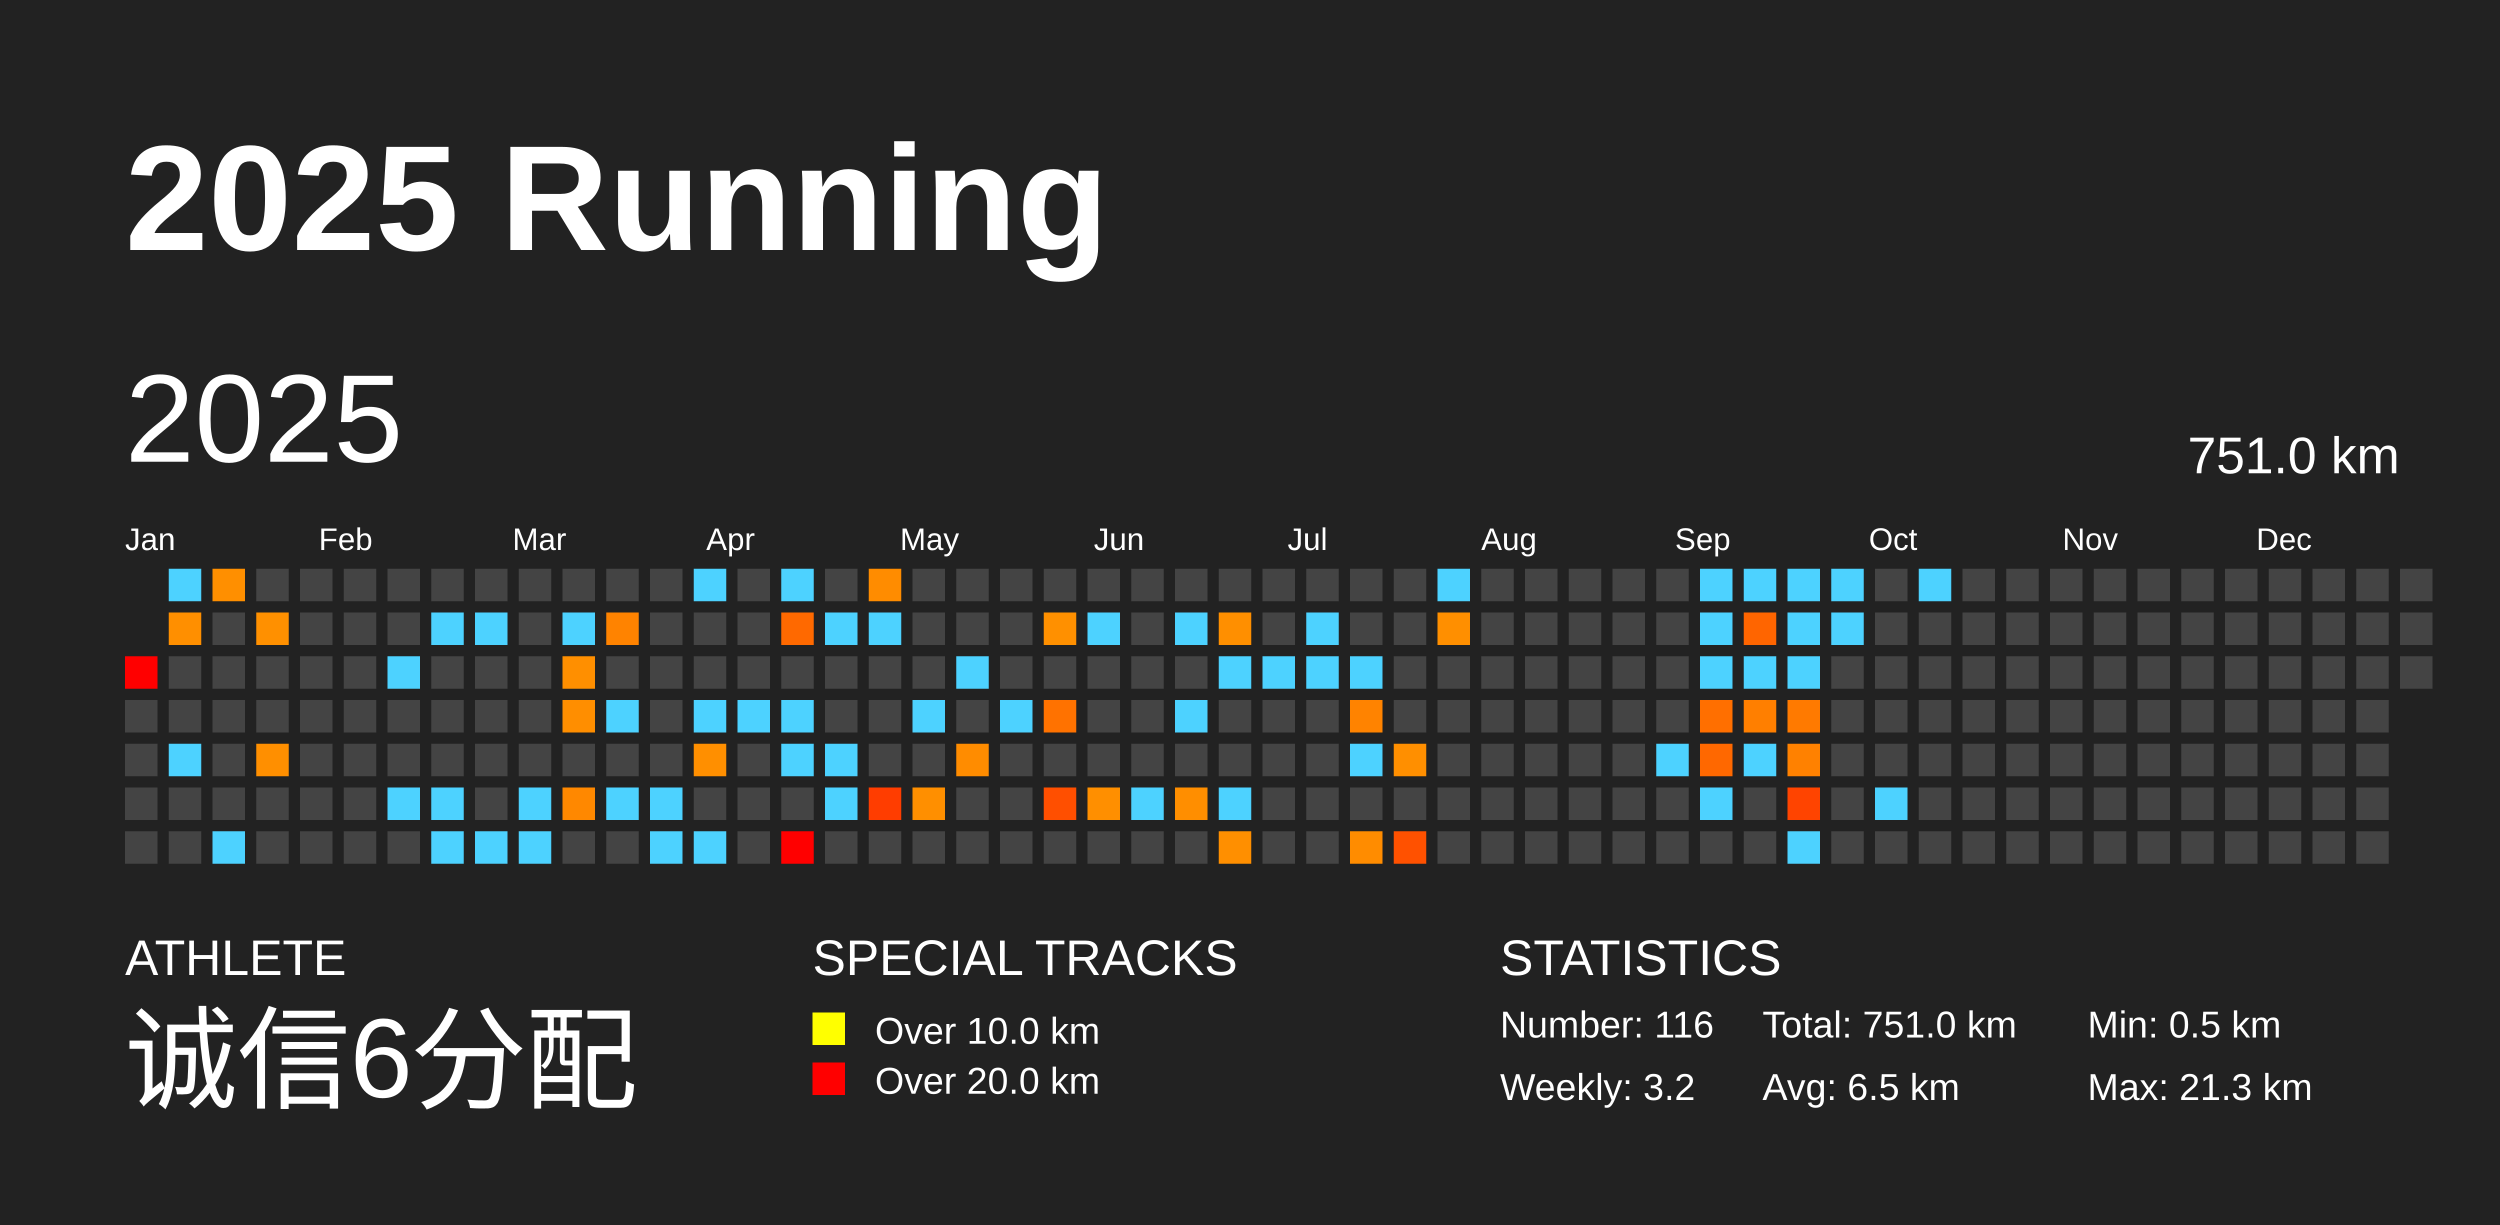
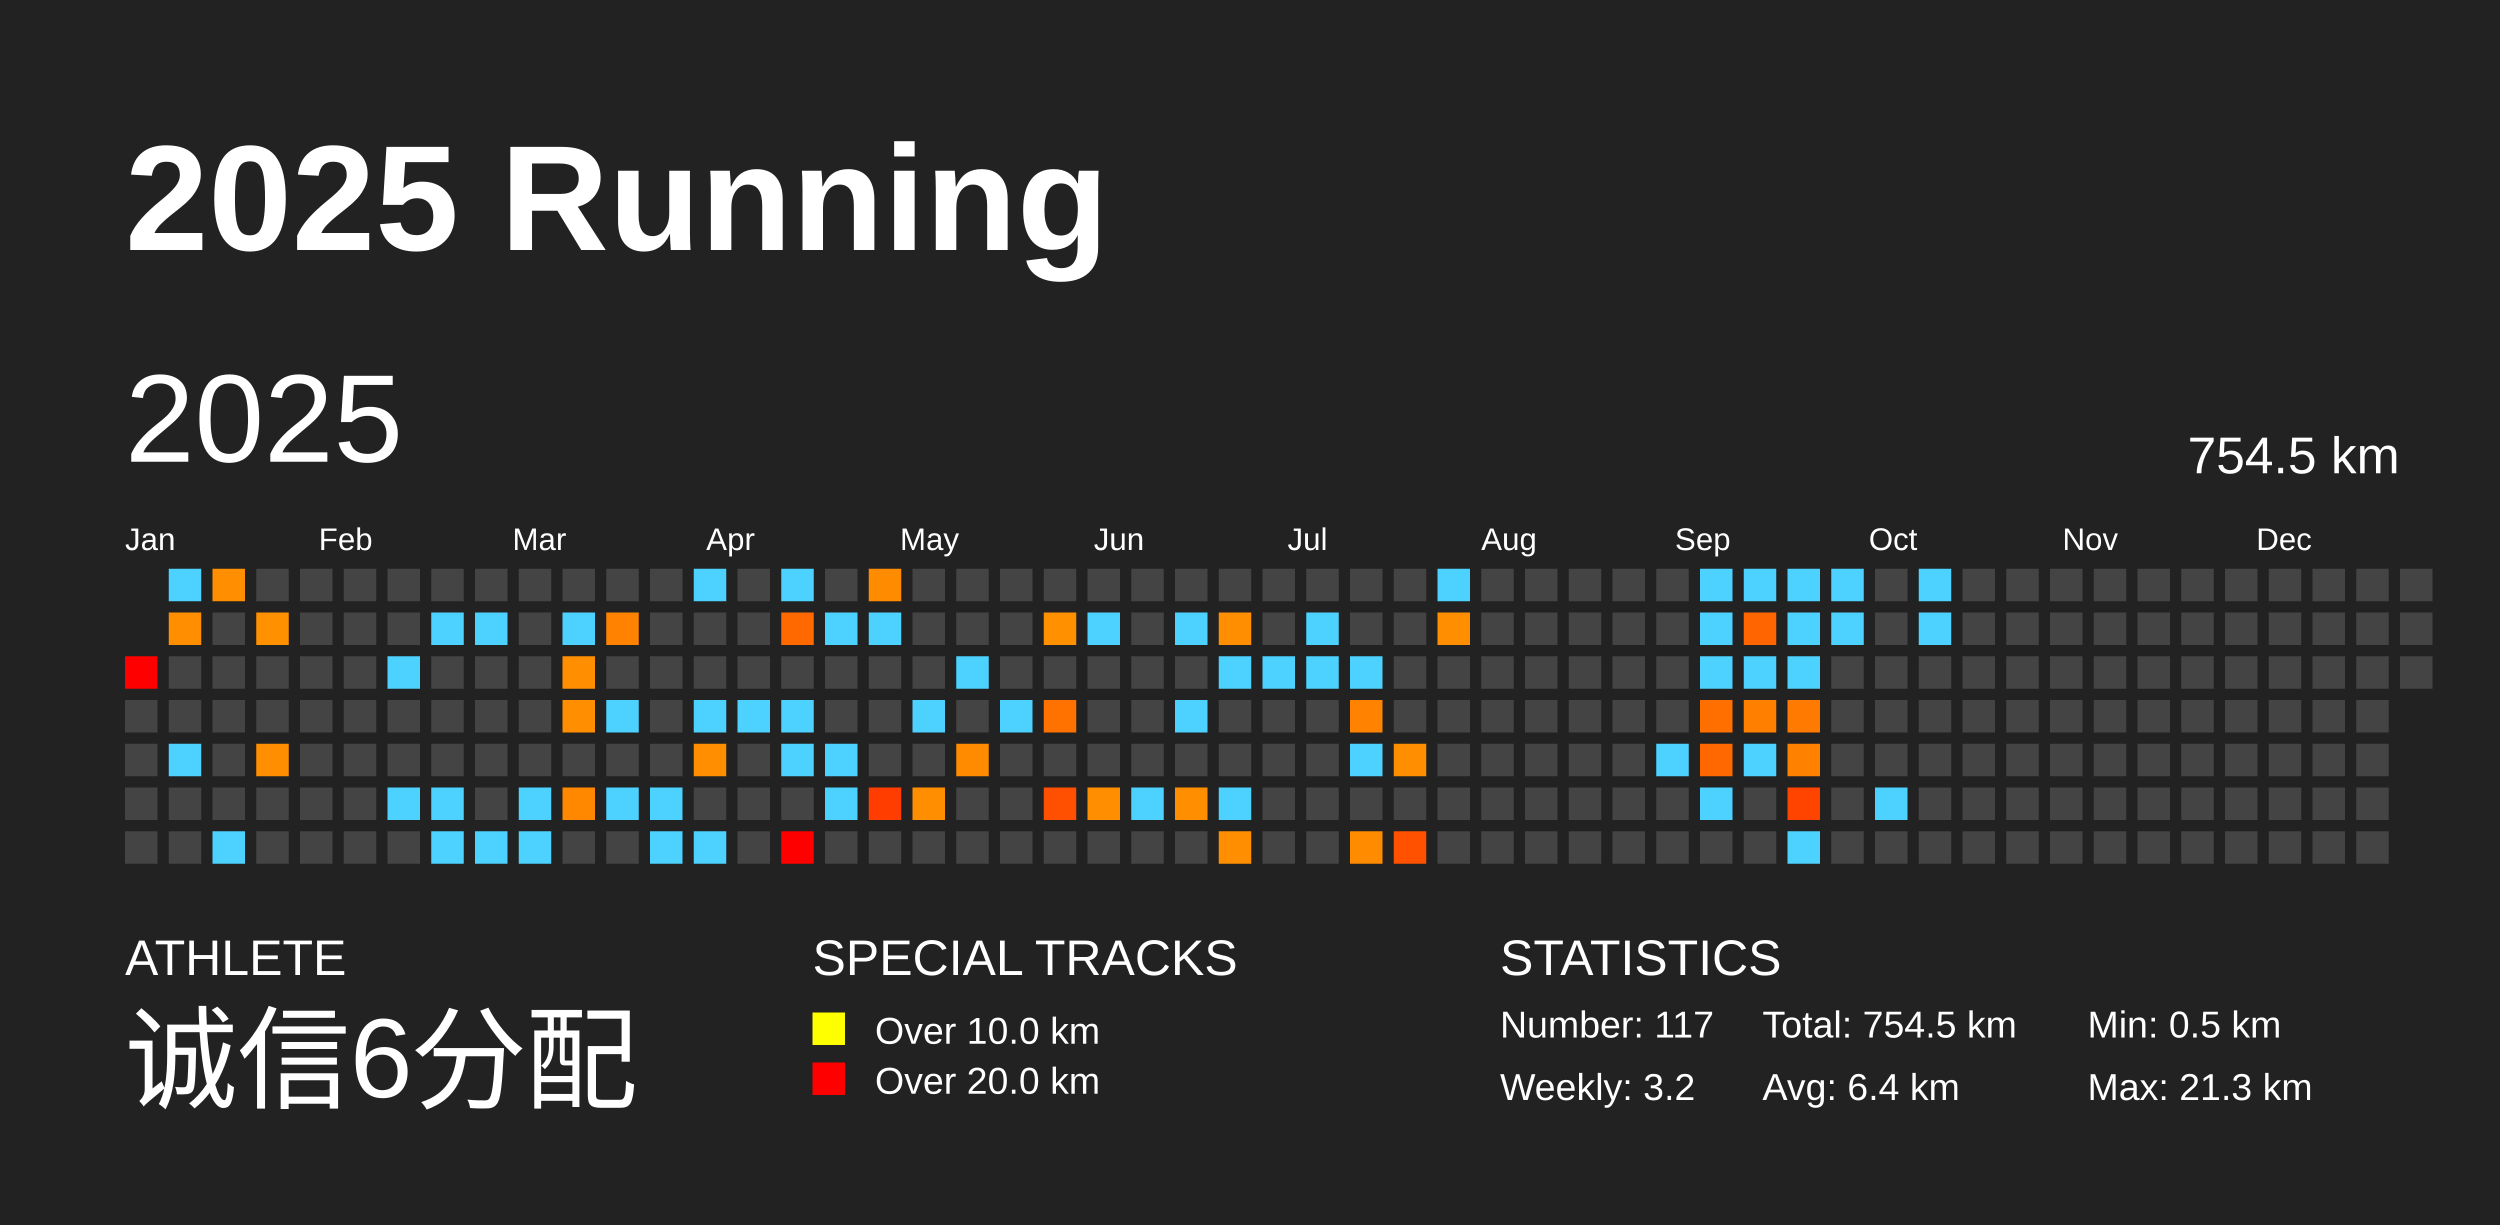
<svg xmlns="http://www.w3.org/2000/svg" baseProfile="full" height="98mm" version="1.1" viewBox="0,0,200,98" width="200mm">
  <defs />
  <rect fill="#222222" height="98" width="200" x="0" y="0" />
  <text fill="#FFFFFF" style="font-size:12px; font-family:Arial; font-weight:bold;" x="10" y="20">2025 Running</text>
  <text fill="#FFFFFF" style="font-size:4px; font-family:Arial" x="10" y="78">ATHLETE</text>
  <text fill="#FFFFFF" style="font-size:9px; font-family:Arial" x="10" y="88">诚信6分配</text>
  <text fill="#FFFFFF" style="font-size:4px; font-family:Arial" x="65" y="78">SPECIAL TRACKS</text>
  <rect fill="yellow" height="2.6" width="2.6" x="65" y="81" />
  <text fill="#FFFFFF" style="font-size:3px; font-family:Arial" x="70" y="83.5">Over 10.0 km</text>
  <rect fill="red" height="2.6" width="2.6" x="65" y="85" />
  <text fill="#FFFFFF" style="font-size:3px; font-family:Arial" x="70" y="87.5">Over 20.0 km</text>
  <text fill="#FFFFFF" style="font-size:4px; font-family:Arial" x="120" y="78">STATISTICS</text>
-   <text fill="#FFFFFF" style="font-size:3px; font-family:Arial" x="120" y="83">Number: 116</text>
+   <text fill="#FFFFFF" style="font-size:3px; font-family:Arial" x="120" y="83">Number: 117</text>
  <text fill="#FFFFFF" style="font-size:3px; font-family:Arial" x="120" y="88">Weekly: 3.2</text>
-   <text fill="#FFFFFF" style="font-size:3px; font-family:Arial" x="141" y="83">Total: 751.0 km</text>
-   <text fill="#FFFFFF" style="font-size:3px; font-family:Arial" x="141" y="88">Avg: 6.5 km</text>
+   <text fill="#FFFFFF" style="font-size:3px; font-family:Arial" x="141" y="83">Total: 754.5 km</text>
+   <text fill="#FFFFFF" style="font-size:3px; font-family:Arial" x="141" y="88">Avg: 6.4 km</text>
  <text fill="#FFFFFF" style="font-size:3px; font-family:Arial" x="167" y="83">Min: 0.5 km</text>
  <text fill="#FFFFFF" style="font-size:3px; font-family:Arial" x="167" y="88">Max: 21.3 km</text>
  <text dominant-baseline="hanging" fill="#FFFFFF" style="font-size:10.0px; font-family:Arial;" x="10" y="30">2025</text>
-   <text dominant-baseline="hanging" fill="#FFFFFF" style="font-size:4.125px; font-family:Arial;" x="175" y="35">751.0 km</text>
+   <text dominant-baseline="hanging" fill="#FFFFFF" style="font-size:4.125px; font-family:Arial;" x="175" y="35">754.5 km</text>
  <text fill="#FFFFFF" style="font-size:2.5px; font-family:Arial" x="10.0" y="44">Jan</text>
  <text fill="#FFFFFF" style="font-size:2.5px; font-family:Arial" x="25.5" y="44">Feb</text>
  <text fill="#FFFFFF" style="font-size:2.5px; font-family:Arial" x="41.0" y="44">Mar</text>
  <text fill="#FFFFFF" style="font-size:2.5px; font-family:Arial" x="56.5" y="44">Apr</text>
  <text fill="#FFFFFF" style="font-size:2.5px; font-family:Arial" x="72.0" y="44">May</text>
  <text fill="#FFFFFF" style="font-size:2.5px; font-family:Arial" x="87.5" y="44">Jun</text>
  <text fill="#FFFFFF" style="font-size:2.5px; font-family:Arial" x="103.0" y="44">Jul</text>
  <text fill="#FFFFFF" style="font-size:2.5px; font-family:Arial" x="118.5" y="44">Aug</text>
  <text fill="#FFFFFF" style="font-size:2.5px; font-family:Arial" x="134.0" y="44">Sep</text>
  <text fill="#FFFFFF" style="font-size:2.5px; font-family:Arial" x="149.5" y="44">Oct</text>
  <text fill="#FFFFFF" style="font-size:2.5px; font-family:Arial" x="165.0" y="44">Nov</text>
  <text fill="#FFFFFF" style="font-size:2.5px; font-family:Arial" x="180.5" y="44">Dec</text>
  <rect fill="red" height="2.6" width="2.6" x="10.0" y="52.5" />
  <rect fill="#444444" height="2.6" width="2.6" x="10.0" y="56.0" />
  <rect fill="#444444" height="2.6" width="2.6" x="10.0" y="59.5" />
  <rect fill="#444444" height="2.6" width="2.6" x="10.0" y="63.0" />
  <rect fill="#444444" height="2.6" width="2.6" x="10.0" y="66.5" />
  <rect fill="#4dd2ff" height="2.6" width="2.6" x="13.5" y="45.5" />
  <rect fill="#ff8f00" height="2.6" width="2.6" x="13.5" y="49.0" />
  <rect fill="#444444" height="2.6" width="2.6" x="13.5" y="52.5" />
  <rect fill="#444444" height="2.6" width="2.6" x="13.5" y="56.0" />
  <rect fill="#4dd2ff" height="2.6" width="2.6" x="13.5" y="59.5" />
  <rect fill="#444444" height="2.6" width="2.6" x="13.5" y="63.0" />
  <rect fill="#444444" height="2.6" width="2.6" x="13.5" y="66.5" />
  <rect fill="#ff8f00" height="2.6" width="2.6" x="17.0" y="45.5" />
  <rect fill="#444444" height="2.6" width="2.6" x="17.0" y="49.0" />
  <rect fill="#444444" height="2.6" width="2.6" x="17.0" y="52.5" />
  <rect fill="#444444" height="2.6" width="2.6" x="17.0" y="56.0" />
  <rect fill="#444444" height="2.6" width="2.6" x="17.0" y="59.5" />
  <rect fill="#444444" height="2.6" width="2.6" x="17.0" y="63.0" />
  <rect fill="#4dd2ff" height="2.6" width="2.6" x="17.0" y="66.5" />
  <rect fill="#444444" height="2.6" width="2.6" x="20.5" y="45.5" />
  <rect fill="#ff9000" height="2.6" width="2.6" x="20.5" y="49.0" />
  <rect fill="#444444" height="2.6" width="2.6" x="20.5" y="52.5" />
  <rect fill="#444444" height="2.6" width="2.6" x="20.5" y="56.0" />
  <rect fill="#ff8f00" height="2.6" width="2.6" x="20.5" y="59.5" />
  <rect fill="#444444" height="2.6" width="2.6" x="20.5" y="63.0" />
  <rect fill="#444444" height="2.6" width="2.6" x="20.5" y="66.5" />
  <rect fill="#444444" height="2.6" width="2.6" x="24.0" y="45.5" />
  <rect fill="#444444" height="2.6" width="2.6" x="24.0" y="49.0" />
  <rect fill="#444444" height="2.6" width="2.6" x="24.0" y="52.5" />
  <rect fill="#444444" height="2.6" width="2.6" x="24.0" y="56.0" />
  <rect fill="#444444" height="2.6" width="2.6" x="24.0" y="59.5" />
  <rect fill="#444444" height="2.6" width="2.6" x="24.0" y="63.0" />
  <rect fill="#444444" height="2.6" width="2.6" x="24.0" y="66.5" />
  <rect fill="#444444" height="2.6" width="2.6" x="27.5" y="45.5" />
  <rect fill="#444444" height="2.6" width="2.6" x="27.5" y="49.0" />
  <rect fill="#444444" height="2.6" width="2.6" x="27.5" y="52.5" />
  <rect fill="#444444" height="2.6" width="2.6" x="27.5" y="56.0" />
  <rect fill="#444444" height="2.6" width="2.6" x="27.5" y="59.5" />
  <rect fill="#444444" height="2.6" width="2.6" x="27.5" y="63.0" />
  <rect fill="#444444" height="2.6" width="2.6" x="27.5" y="66.5" />
  <rect fill="#444444" height="2.6" width="2.6" x="31.0" y="45.5" />
  <rect fill="#444444" height="2.6" width="2.6" x="31.0" y="49.0" />
  <rect fill="#4dd2ff" height="2.6" width="2.6" x="31.0" y="52.5" />
  <rect fill="#444444" height="2.6" width="2.6" x="31.0" y="56.0" />
  <rect fill="#444444" height="2.6" width="2.6" x="31.0" y="59.5" />
  <rect fill="#4dd2ff" height="2.6" width="2.6" x="31.0" y="63.0" />
  <rect fill="#444444" height="2.6" width="2.6" x="31.0" y="66.5" />
  <rect fill="#444444" height="2.6" width="2.6" x="34.5" y="45.5" />
  <rect fill="#4dd2ff" height="2.6" width="2.6" x="34.5" y="49.0" />
  <rect fill="#444444" height="2.6" width="2.6" x="34.5" y="52.5" />
  <rect fill="#444444" height="2.6" width="2.6" x="34.5" y="56.0" />
  <rect fill="#444444" height="2.6" width="2.6" x="34.5" y="59.5" />
  <rect fill="#4dd2ff" height="2.6" width="2.6" x="34.5" y="63.0" />
  <rect fill="#4dd2ff" height="2.6" width="2.6" x="34.5" y="66.5" />
  <rect fill="#444444" height="2.6" width="2.6" x="38.0" y="45.5" />
  <rect fill="#4dd2ff" height="2.6" width="2.6" x="38.0" y="49.0" />
  <rect fill="#444444" height="2.6" width="2.6" x="38.0" y="52.5" />
  <rect fill="#444444" height="2.6" width="2.6" x="38.0" y="56.0" />
  <rect fill="#444444" height="2.6" width="2.6" x="38.0" y="59.5" />
  <rect fill="#444444" height="2.6" width="2.6" x="38.0" y="63.0" />
  <rect fill="#4dd2ff" height="2.6" width="2.6" x="38.0" y="66.5" />
  <rect fill="#444444" height="2.6" width="2.6" x="41.5" y="45.5" />
  <rect fill="#444444" height="2.6" width="2.6" x="41.5" y="49.0" />
  <rect fill="#444444" height="2.6" width="2.6" x="41.5" y="52.5" />
  <rect fill="#444444" height="2.6" width="2.6" x="41.5" y="56.0" />
  <rect fill="#444444" height="2.6" width="2.6" x="41.5" y="59.5" />
  <rect fill="#4dd2ff" height="2.6" width="2.6" x="41.5" y="63.0" />
  <rect fill="#4dd2ff" height="2.6" width="2.6" x="41.5" y="66.5" />
  <rect fill="#444444" height="2.6" width="2.6" x="45.0" y="45.5" />
  <rect fill="#4dd2ff" height="2.6" width="2.6" x="45.0" y="49.0" />
  <rect fill="#ff8f00" height="2.6" width="2.6" x="45.0" y="52.5" />
  <rect fill="#ff8e00" height="2.6" width="2.6" x="45.0" y="56.0" />
  <rect fill="#444444" height="2.6" width="2.6" x="45.0" y="59.5" />
  <rect fill="#ff8800" height="2.6" width="2.6" x="45.0" y="63.0" />
  <rect fill="#444444" height="2.6" width="2.6" x="45.0" y="66.5" />
  <rect fill="#444444" height="2.6" width="2.6" x="48.5" y="45.5" />
  <rect fill="#ff8300" height="2.6" width="2.6" x="48.5" y="49.0" />
  <rect fill="#444444" height="2.6" width="2.6" x="48.5" y="52.5" />
  <rect fill="#4dd2ff" height="2.6" width="2.6" x="48.5" y="56.0" />
  <rect fill="#444444" height="2.6" width="2.6" x="48.5" y="59.5" />
  <rect fill="#4dd2ff" height="2.6" width="2.6" x="48.5" y="63.0" />
  <rect fill="#444444" height="2.6" width="2.6" x="48.5" y="66.5" />
  <rect fill="#444444" height="2.6" width="2.6" x="52.0" y="45.5" />
  <rect fill="#444444" height="2.6" width="2.6" x="52.0" y="49.0" />
  <rect fill="#444444" height="2.6" width="2.6" x="52.0" y="52.5" />
  <rect fill="#444444" height="2.6" width="2.6" x="52.0" y="56.0" />
  <rect fill="#444444" height="2.6" width="2.6" x="52.0" y="59.5" />
  <rect fill="#4dd2ff" height="2.6" width="2.6" x="52.0" y="63.0" />
  <rect fill="#4dd2ff" height="2.6" width="2.6" x="52.0" y="66.5" />
  <rect fill="#4dd2ff" height="2.6" width="2.6" x="55.5" y="45.5" />
  <rect fill="#444444" height="2.6" width="2.6" x="55.5" y="49.0" />
  <rect fill="#444444" height="2.6" width="2.6" x="55.5" y="52.5" />
  <rect fill="#4dd2ff" height="2.6" width="2.6" x="55.5" y="56.0" />
  <rect fill="#ff8f00" height="2.6" width="2.6" x="55.5" y="59.5" />
  <rect fill="#444444" height="2.6" width="2.6" x="55.5" y="63.0" />
  <rect fill="#4dd2ff" height="2.6" width="2.6" x="55.5" y="66.5" />
  <rect fill="#444444" height="2.6" width="2.6" x="59.0" y="45.5" />
  <rect fill="#444444" height="2.6" width="2.6" x="59.0" y="49.0" />
  <rect fill="#444444" height="2.6" width="2.6" x="59.0" y="52.5" />
  <rect fill="#4dd2ff" height="2.6" width="2.6" x="59.0" y="56.0" />
  <rect fill="#444444" height="2.6" width="2.6" x="59.0" y="59.5" />
  <rect fill="#444444" height="2.6" width="2.6" x="59.0" y="63.0" />
  <rect fill="#444444" height="2.6" width="2.6" x="59.0" y="66.5" />
  <rect fill="#4dd2ff" height="2.6" width="2.6" x="62.5" y="45.5" />
  <rect fill="#ff6900" height="2.6" width="2.6" x="62.5" y="49.0" />
  <rect fill="#444444" height="2.6" width="2.6" x="62.5" y="52.5" />
  <rect fill="#4dd2ff" height="2.6" width="2.6" x="62.5" y="56.0" />
  <rect fill="#4dd2ff" height="2.6" width="2.6" x="62.5" y="59.5" />
  <rect fill="#444444" height="2.6" width="2.6" x="62.5" y="63.0" />
  <rect fill="red" height="2.6" width="2.6" x="62.5" y="66.5" />
  <rect fill="#444444" height="2.6" width="2.6" x="66.0" y="45.5" />
  <rect fill="#4dd2ff" height="2.6" width="2.6" x="66.0" y="49.0" />
  <rect fill="#444444" height="2.6" width="2.6" x="66.0" y="52.5" />
  <rect fill="#444444" height="2.6" width="2.6" x="66.0" y="56.0" />
  <rect fill="#4dd2ff" height="2.6" width="2.6" x="66.0" y="59.5" />
  <rect fill="#4dd2ff" height="2.6" width="2.6" x="66.0" y="63.0" />
  <rect fill="#444444" height="2.6" width="2.6" x="66.0" y="66.5" />
  <rect fill="#ff8c00" height="2.6" width="2.6" x="69.5" y="45.5" />
  <rect fill="#4dd2ff" height="2.6" width="2.6" x="69.5" y="49.0" />
  <rect fill="#444444" height="2.6" width="2.6" x="69.5" y="52.5" />
  <rect fill="#444444" height="2.6" width="2.6" x="69.5" y="56.0" />
  <rect fill="#444444" height="2.6" width="2.6" x="69.5" y="59.5" />
  <rect fill="#ff3d00" height="2.6" width="2.6" x="69.5" y="63.0" />
  <rect fill="#444444" height="2.6" width="2.6" x="69.5" y="66.5" />
  <rect fill="#444444" height="2.6" width="2.6" x="73.0" y="45.5" />
  <rect fill="#444444" height="2.6" width="2.6" x="73.0" y="49.0" />
  <rect fill="#444444" height="2.6" width="2.6" x="73.0" y="52.5" />
  <rect fill="#4dd2ff" height="2.6" width="2.6" x="73.0" y="56.0" />
  <rect fill="#444444" height="2.6" width="2.6" x="73.0" y="59.5" />
  <rect fill="#ff8f00" height="2.6" width="2.6" x="73.0" y="63.0" />
  <rect fill="#444444" height="2.6" width="2.6" x="73.0" y="66.5" />
  <rect fill="#444444" height="2.6" width="2.6" x="76.5" y="45.5" />
  <rect fill="#444444" height="2.6" width="2.6" x="76.5" y="49.0" />
  <rect fill="#4dd2ff" height="2.6" width="2.6" x="76.5" y="52.5" />
  <rect fill="#444444" height="2.6" width="2.6" x="76.5" y="56.0" />
  <rect fill="#ff8c00" height="2.6" width="2.6" x="76.5" y="59.5" />
  <rect fill="#444444" height="2.6" width="2.6" x="76.5" y="63.0" />
  <rect fill="#444444" height="2.6" width="2.6" x="76.5" y="66.5" />
  <rect fill="#444444" height="2.6" width="2.6" x="80.0" y="45.5" />
  <rect fill="#444444" height="2.6" width="2.6" x="80.0" y="49.0" />
  <rect fill="#444444" height="2.6" width="2.6" x="80.0" y="52.5" />
  <rect fill="#4dd2ff" height="2.6" width="2.6" x="80.0" y="56.0" />
  <rect fill="#444444" height="2.6" width="2.6" x="80.0" y="59.5" />
  <rect fill="#444444" height="2.6" width="2.6" x="80.0" y="63.0" />
  <rect fill="#444444" height="2.6" width="2.6" x="80.0" y="66.5" />
  <rect fill="#444444" height="2.6" width="2.6" x="83.5" y="45.5" />
  <rect fill="#ff9000" height="2.6" width="2.6" x="83.5" y="49.0" />
  <rect fill="#444444" height="2.6" width="2.6" x="83.5" y="52.5" />
  <rect fill="#ff7200" height="2.6" width="2.6" x="83.5" y="56.0" />
  <rect fill="#444444" height="2.6" width="2.6" x="83.5" y="59.5" />
  <rect fill="#ff4f00" height="2.6" width="2.6" x="83.5" y="63.0" />
  <rect fill="#444444" height="2.6" width="2.6" x="83.5" y="66.5" />
  <rect fill="#444444" height="2.6" width="2.6" x="87.0" y="45.5" />
  <rect fill="#4dd2ff" height="2.6" width="2.6" x="87.0" y="49.0" />
  <rect fill="#444444" height="2.6" width="2.6" x="87.0" y="52.5" />
  <rect fill="#444444" height="2.6" width="2.6" x="87.0" y="56.0" />
  <rect fill="#444444" height="2.6" width="2.6" x="87.0" y="59.5" />
  <rect fill="#ff8f00" height="2.6" width="2.6" x="87.0" y="63.0" />
  <rect fill="#444444" height="2.6" width="2.6" x="87.0" y="66.5" />
  <rect fill="#444444" height="2.6" width="2.6" x="90.5" y="45.5" />
  <rect fill="#444444" height="2.6" width="2.6" x="90.5" y="49.0" />
  <rect fill="#444444" height="2.6" width="2.6" x="90.5" y="52.5" />
  <rect fill="#444444" height="2.6" width="2.6" x="90.5" y="56.0" />
  <rect fill="#444444" height="2.6" width="2.6" x="90.5" y="59.5" />
  <rect fill="#4dd2ff" height="2.6" width="2.6" x="90.5" y="63.0" />
  <rect fill="#444444" height="2.6" width="2.6" x="90.5" y="66.5" />
  <rect fill="#444444" height="2.6" width="2.6" x="94.0" y="45.5" />
  <rect fill="#4dd2ff" height="2.6" width="2.6" x="94.0" y="49.0" />
  <rect fill="#444444" height="2.6" width="2.6" x="94.0" y="52.5" />
  <rect fill="#4dd2ff" height="2.6" width="2.6" x="94.0" y="56.0" />
  <rect fill="#444444" height="2.6" width="2.6" x="94.0" y="59.5" />
  <rect fill="#ff8e00" height="2.6" width="2.6" x="94.0" y="63.0" />
  <rect fill="#444444" height="2.6" width="2.6" x="94.0" y="66.5" />
  <rect fill="#444444" height="2.6" width="2.6" x="97.5" y="45.5" />
  <rect fill="#ff8f00" height="2.6" width="2.6" x="97.5" y="49.0" />
  <rect fill="#4dd2ff" height="2.6" width="2.6" x="97.5" y="52.5" />
  <rect fill="#444444" height="2.6" width="2.6" x="97.5" y="56.0" />
  <rect fill="#444444" height="2.6" width="2.6" x="97.5" y="59.5" />
  <rect fill="#4dd2ff" height="2.6" width="2.6" x="97.5" y="63.0" />
  <rect fill="#ff8f00" height="2.6" width="2.6" x="97.5" y="66.5" />
  <rect fill="#444444" height="2.6" width="2.6" x="101.0" y="45.5" />
  <rect fill="#444444" height="2.6" width="2.6" x="101.0" y="49.0" />
  <rect fill="#4dd2ff" height="2.6" width="2.6" x="101.0" y="52.5" />
  <rect fill="#444444" height="2.6" width="2.6" x="101.0" y="56.0" />
  <rect fill="#444444" height="2.6" width="2.6" x="101.0" y="59.5" />
  <rect fill="#444444" height="2.6" width="2.6" x="101.0" y="63.0" />
  <rect fill="#444444" height="2.6" width="2.6" x="101.0" y="66.5" />
  <rect fill="#444444" height="2.6" width="2.6" x="104.5" y="45.5" />
  <rect fill="#4dd2ff" height="2.6" width="2.6" x="104.5" y="49.0" />
  <rect fill="#4dd2ff" height="2.6" width="2.6" x="104.5" y="52.5" />
  <rect fill="#444444" height="2.6" width="2.6" x="104.5" y="56.0" />
  <rect fill="#444444" height="2.6" width="2.6" x="104.5" y="59.5" />
  <rect fill="#444444" height="2.6" width="2.6" x="104.5" y="63.0" />
  <rect fill="#444444" height="2.6" width="2.6" x="104.5" y="66.5" />
  <rect fill="#444444" height="2.6" width="2.6" x="108.0" y="45.5" />
  <rect fill="#444444" height="2.6" width="2.6" x="108.0" y="49.0" />
  <rect fill="#4dd2ff" height="2.6" width="2.6" x="108.0" y="52.5" />
  <rect fill="#ff8300" height="2.6" width="2.6" x="108.0" y="56.0" />
  <rect fill="#4dd2ff" height="2.6" width="2.6" x="108.0" y="59.5" />
  <rect fill="#444444" height="2.6" width="2.6" x="108.0" y="63.0" />
  <rect fill="#ff8c00" height="2.6" width="2.6" x="108.0" y="66.5" />
  <rect fill="#444444" height="2.6" width="2.6" x="111.5" y="45.5" />
  <rect fill="#444444" height="2.6" width="2.6" x="111.5" y="49.0" />
  <rect fill="#444444" height="2.6" width="2.6" x="111.5" y="52.5" />
  <rect fill="#444444" height="2.6" width="2.6" x="111.5" y="56.0" />
  <rect fill="#ff8f00" height="2.6" width="2.6" x="111.5" y="59.5" />
  <rect fill="#444444" height="2.6" width="2.6" x="111.5" y="63.0" />
  <rect fill="#ff5100" height="2.6" width="2.6" x="111.5" y="66.5" />
  <rect fill="#4dd2ff" height="2.6" width="2.6" x="115.0" y="45.5" />
  <rect fill="#ff8f00" height="2.6" width="2.6" x="115.0" y="49.0" />
  <rect fill="#444444" height="2.6" width="2.6" x="115.0" y="52.5" />
  <rect fill="#444444" height="2.6" width="2.6" x="115.0" y="56.0" />
  <rect fill="#444444" height="2.6" width="2.6" x="115.0" y="59.5" />
  <rect fill="#444444" height="2.6" width="2.6" x="115.0" y="63.0" />
  <rect fill="#444444" height="2.6" width="2.6" x="115.0" y="66.5" />
  <rect fill="#444444" height="2.6" width="2.6" x="118.5" y="45.5" />
  <rect fill="#444444" height="2.6" width="2.6" x="118.5" y="49.0" />
  <rect fill="#444444" height="2.6" width="2.6" x="118.5" y="52.5" />
  <rect fill="#444444" height="2.6" width="2.6" x="118.5" y="56.0" />
  <rect fill="#444444" height="2.6" width="2.6" x="118.5" y="59.5" />
  <rect fill="#444444" height="2.6" width="2.6" x="118.5" y="63.0" />
  <rect fill="#444444" height="2.6" width="2.6" x="118.5" y="66.5" />
  <rect fill="#444444" height="2.6" width="2.6" x="122.0" y="45.5" />
  <rect fill="#444444" height="2.6" width="2.6" x="122.0" y="49.0" />
  <rect fill="#444444" height="2.6" width="2.6" x="122.0" y="52.5" />
  <rect fill="#444444" height="2.6" width="2.6" x="122.0" y="56.0" />
  <rect fill="#444444" height="2.6" width="2.6" x="122.0" y="59.5" />
  <rect fill="#444444" height="2.6" width="2.6" x="122.0" y="63.0" />
  <rect fill="#444444" height="2.6" width="2.6" x="122.0" y="66.5" />
  <rect fill="#444444" height="2.6" width="2.6" x="125.5" y="45.5" />
  <rect fill="#444444" height="2.6" width="2.6" x="125.5" y="49.0" />
  <rect fill="#444444" height="2.6" width="2.6" x="125.5" y="52.5" />
  <rect fill="#444444" height="2.6" width="2.6" x="125.5" y="56.0" />
  <rect fill="#444444" height="2.6" width="2.6" x="125.5" y="59.5" />
  <rect fill="#444444" height="2.6" width="2.6" x="125.5" y="63.0" />
  <rect fill="#444444" height="2.6" width="2.6" x="125.5" y="66.5" />
  <rect fill="#444444" height="2.6" width="2.6" x="129.0" y="45.5" />
  <rect fill="#444444" height="2.6" width="2.6" x="129.0" y="49.0" />
  <rect fill="#444444" height="2.6" width="2.6" x="129.0" y="52.5" />
  <rect fill="#444444" height="2.6" width="2.6" x="129.0" y="56.0" />
  <rect fill="#444444" height="2.6" width="2.6" x="129.0" y="59.5" />
  <rect fill="#444444" height="2.6" width="2.6" x="129.0" y="63.0" />
  <rect fill="#444444" height="2.6" width="2.6" x="129.0" y="66.5" />
  <rect fill="#444444" height="2.6" width="2.6" x="132.5" y="45.5" />
  <rect fill="#444444" height="2.6" width="2.6" x="132.5" y="49.0" />
  <rect fill="#444444" height="2.6" width="2.6" x="132.5" y="52.5" />
  <rect fill="#444444" height="2.6" width="2.6" x="132.5" y="56.0" />
  <rect fill="#4dd2ff" height="2.6" width="2.6" x="132.5" y="59.5" />
  <rect fill="#444444" height="2.6" width="2.6" x="132.5" y="63.0" />
  <rect fill="#444444" height="2.6" width="2.6" x="132.5" y="66.5" />
  <rect fill="#4dd2ff" height="2.6" width="2.6" x="136.0" y="45.5" />
  <rect fill="#4dd2ff" height="2.6" width="2.6" x="136.0" y="49.0" />
  <rect fill="#4dd2ff" height="2.6" width="2.6" x="136.0" y="52.5" />
  <rect fill="#ff6f00" height="2.6" width="2.6" x="136.0" y="56.0" />
  <rect fill="#ff6800" height="2.6" width="2.6" x="136.0" y="59.5" />
  <rect fill="#4dd2ff" height="2.6" width="2.6" x="136.0" y="63.0" />
  <rect fill="#444444" height="2.6" width="2.6" x="136.0" y="66.5" />
  <rect fill="#4dd2ff" height="2.6" width="2.6" x="139.5" y="45.5" />
  <rect fill="#ff6500" height="2.6" width="2.6" x="139.5" y="49.0" />
  <rect fill="#4dd2ff" height="2.6" width="2.6" x="139.5" y="52.5" />
  <rect fill="#ff7f00" height="2.6" width="2.6" x="139.5" y="56.0" />
  <rect fill="#4dd2ff" height="2.6" width="2.6" x="139.5" y="59.5" />
  <rect fill="#444444" height="2.6" width="2.6" x="139.5" y="63.0" />
  <rect fill="#444444" height="2.6" width="2.6" x="139.5" y="66.5" />
  <rect fill="#4dd2ff" height="2.6" width="2.6" x="143.0" y="45.5" />
  <rect fill="#4dd2ff" height="2.6" width="2.6" x="143.0" y="49.0" />
  <rect fill="#4dd2ff" height="2.6" width="2.6" x="143.0" y="52.5" />
  <rect fill="#ff7a00" height="2.6" width="2.6" x="143.0" y="56.0" />
  <rect fill="#ff8100" height="2.6" width="2.6" x="143.0" y="59.5" />
  <rect fill="#ff4400" height="2.6" width="2.6" x="143.0" y="63.0" />
  <rect fill="#4dd2ff" height="2.6" width="2.6" x="143.0" y="66.5" />
  <rect fill="#4dd2ff" height="2.6" width="2.6" x="146.5" y="45.5" />
  <rect fill="#4dd2ff" height="2.6" width="2.6" x="146.5" y="49.0" />
  <rect fill="#444444" height="2.6" width="2.6" x="146.5" y="52.5" />
  <rect fill="#444444" height="2.6" width="2.6" x="146.5" y="56.0" />
  <rect fill="#444444" height="2.6" width="2.6" x="146.5" y="59.5" />
  <rect fill="#444444" height="2.6" width="2.6" x="146.5" y="63.0" />
  <rect fill="#444444" height="2.6" width="2.6" x="146.5" y="66.5" />
  <rect fill="#444444" height="2.6" width="2.6" x="150.0" y="45.5" />
  <rect fill="#444444" height="2.6" width="2.6" x="150.0" y="49.0" />
  <rect fill="#444444" height="2.6" width="2.6" x="150.0" y="52.5" />
  <rect fill="#444444" height="2.6" width="2.6" x="150.0" y="56.0" />
  <rect fill="#444444" height="2.6" width="2.6" x="150.0" y="59.5" />
  <rect fill="#4dd2ff" height="2.6" width="2.6" x="150.0" y="63.0" />
  <rect fill="#444444" height="2.6" width="2.6" x="150.0" y="66.5" />
  <rect fill="#4dd2ff" height="2.6" width="2.6" x="153.5" y="45.5" />
-   <rect fill="#444444" height="2.6" width="2.6" x="153.5" y="49.0" />
+   <rect fill="#4dd2ff" height="2.6" width="2.6" x="153.5" y="49.0" />
  <rect fill="#444444" height="2.6" width="2.6" x="153.5" y="52.5" />
  <rect fill="#444444" height="2.6" width="2.6" x="153.5" y="56.0" />
  <rect fill="#444444" height="2.6" width="2.6" x="153.5" y="59.5" />
  <rect fill="#444444" height="2.6" width="2.6" x="153.5" y="63.0" />
  <rect fill="#444444" height="2.6" width="2.6" x="153.5" y="66.5" />
  <rect fill="#444444" height="2.6" width="2.6" x="157.0" y="45.5" />
  <rect fill="#444444" height="2.6" width="2.6" x="157.0" y="49.0" />
  <rect fill="#444444" height="2.6" width="2.6" x="157.0" y="52.5" />
  <rect fill="#444444" height="2.6" width="2.6" x="157.0" y="56.0" />
  <rect fill="#444444" height="2.6" width="2.6" x="157.0" y="59.5" />
  <rect fill="#444444" height="2.6" width="2.6" x="157.0" y="63.0" />
  <rect fill="#444444" height="2.6" width="2.6" x="157.0" y="66.5" />
  <rect fill="#444444" height="2.6" width="2.6" x="160.5" y="45.5" />
  <rect fill="#444444" height="2.6" width="2.6" x="160.5" y="49.0" />
  <rect fill="#444444" height="2.6" width="2.6" x="160.5" y="52.5" />
  <rect fill="#444444" height="2.6" width="2.6" x="160.5" y="56.0" />
  <rect fill="#444444" height="2.6" width="2.6" x="160.5" y="59.5" />
  <rect fill="#444444" height="2.6" width="2.6" x="160.5" y="63.0" />
  <rect fill="#444444" height="2.6" width="2.6" x="160.5" y="66.5" />
  <rect fill="#444444" height="2.6" width="2.6" x="164.0" y="45.5" />
  <rect fill="#444444" height="2.6" width="2.6" x="164.0" y="49.0" />
  <rect fill="#444444" height="2.6" width="2.6" x="164.0" y="52.5" />
  <rect fill="#444444" height="2.6" width="2.6" x="164.0" y="56.0" />
  <rect fill="#444444" height="2.6" width="2.6" x="164.0" y="59.5" />
  <rect fill="#444444" height="2.6" width="2.6" x="164.0" y="63.0" />
  <rect fill="#444444" height="2.6" width="2.6" x="164.0" y="66.5" />
  <rect fill="#444444" height="2.6" width="2.6" x="167.5" y="45.5" />
  <rect fill="#444444" height="2.6" width="2.6" x="167.5" y="49.0" />
  <rect fill="#444444" height="2.6" width="2.6" x="167.5" y="52.5" />
  <rect fill="#444444" height="2.6" width="2.6" x="167.5" y="56.0" />
  <rect fill="#444444" height="2.6" width="2.6" x="167.5" y="59.5" />
  <rect fill="#444444" height="2.6" width="2.6" x="167.5" y="63.0" />
  <rect fill="#444444" height="2.6" width="2.6" x="167.5" y="66.5" />
  <rect fill="#444444" height="2.6" width="2.6" x="171.0" y="45.5" />
  <rect fill="#444444" height="2.6" width="2.6" x="171.0" y="49.0" />
  <rect fill="#444444" height="2.6" width="2.6" x="171.0" y="52.5" />
  <rect fill="#444444" height="2.6" width="2.6" x="171.0" y="56.0" />
  <rect fill="#444444" height="2.6" width="2.6" x="171.0" y="59.5" />
  <rect fill="#444444" height="2.6" width="2.6" x="171.0" y="63.0" />
  <rect fill="#444444" height="2.6" width="2.6" x="171.0" y="66.5" />
  <rect fill="#444444" height="2.6" width="2.6" x="174.5" y="45.5" />
  <rect fill="#444444" height="2.6" width="2.6" x="174.5" y="49.0" />
  <rect fill="#444444" height="2.6" width="2.6" x="174.5" y="52.5" />
  <rect fill="#444444" height="2.6" width="2.6" x="174.5" y="56.0" />
  <rect fill="#444444" height="2.6" width="2.6" x="174.5" y="59.5" />
  <rect fill="#444444" height="2.6" width="2.6" x="174.5" y="63.0" />
  <rect fill="#444444" height="2.6" width="2.6" x="174.5" y="66.5" />
  <rect fill="#444444" height="2.6" width="2.6" x="178.0" y="45.5" />
  <rect fill="#444444" height="2.6" width="2.6" x="178.0" y="49.0" />
  <rect fill="#444444" height="2.6" width="2.6" x="178.0" y="52.5" />
  <rect fill="#444444" height="2.6" width="2.6" x="178.0" y="56.0" />
  <rect fill="#444444" height="2.6" width="2.6" x="178.0" y="59.5" />
  <rect fill="#444444" height="2.6" width="2.6" x="178.0" y="63.0" />
  <rect fill="#444444" height="2.6" width="2.6" x="178.0" y="66.5" />
  <rect fill="#444444" height="2.6" width="2.6" x="181.5" y="45.5" />
  <rect fill="#444444" height="2.6" width="2.6" x="181.5" y="49.0" />
  <rect fill="#444444" height="2.6" width="2.6" x="181.5" y="52.5" />
  <rect fill="#444444" height="2.6" width="2.6" x="181.5" y="56.0" />
  <rect fill="#444444" height="2.6" width="2.6" x="181.5" y="59.5" />
  <rect fill="#444444" height="2.6" width="2.6" x="181.5" y="63.0" />
  <rect fill="#444444" height="2.6" width="2.6" x="181.5" y="66.5" />
  <rect fill="#444444" height="2.6" width="2.6" x="185.0" y="45.5" />
  <rect fill="#444444" height="2.6" width="2.6" x="185.0" y="49.0" />
  <rect fill="#444444" height="2.6" width="2.6" x="185.0" y="52.5" />
  <rect fill="#444444" height="2.6" width="2.6" x="185.0" y="56.0" />
  <rect fill="#444444" height="2.6" width="2.6" x="185.0" y="59.5" />
  <rect fill="#444444" height="2.6" width="2.6" x="185.0" y="63.0" />
  <rect fill="#444444" height="2.6" width="2.6" x="185.0" y="66.5" />
  <rect fill="#444444" height="2.6" width="2.6" x="188.5" y="45.5" />
  <rect fill="#444444" height="2.6" width="2.6" x="188.5" y="49.0" />
  <rect fill="#444444" height="2.6" width="2.6" x="188.5" y="52.5" />
  <rect fill="#444444" height="2.6" width="2.6" x="188.5" y="56.0" />
  <rect fill="#444444" height="2.6" width="2.6" x="188.5" y="59.5" />
  <rect fill="#444444" height="2.6" width="2.6" x="188.5" y="63.0" />
  <rect fill="#444444" height="2.6" width="2.6" x="188.5" y="66.5" />
  <rect fill="#444444" height="2.6" width="2.6" x="192.0" y="45.5" />
  <rect fill="#444444" height="2.6" width="2.6" x="192.0" y="49.0" />
  <rect fill="#444444" height="2.6" width="2.6" x="192.0" y="52.5" />
</svg>
